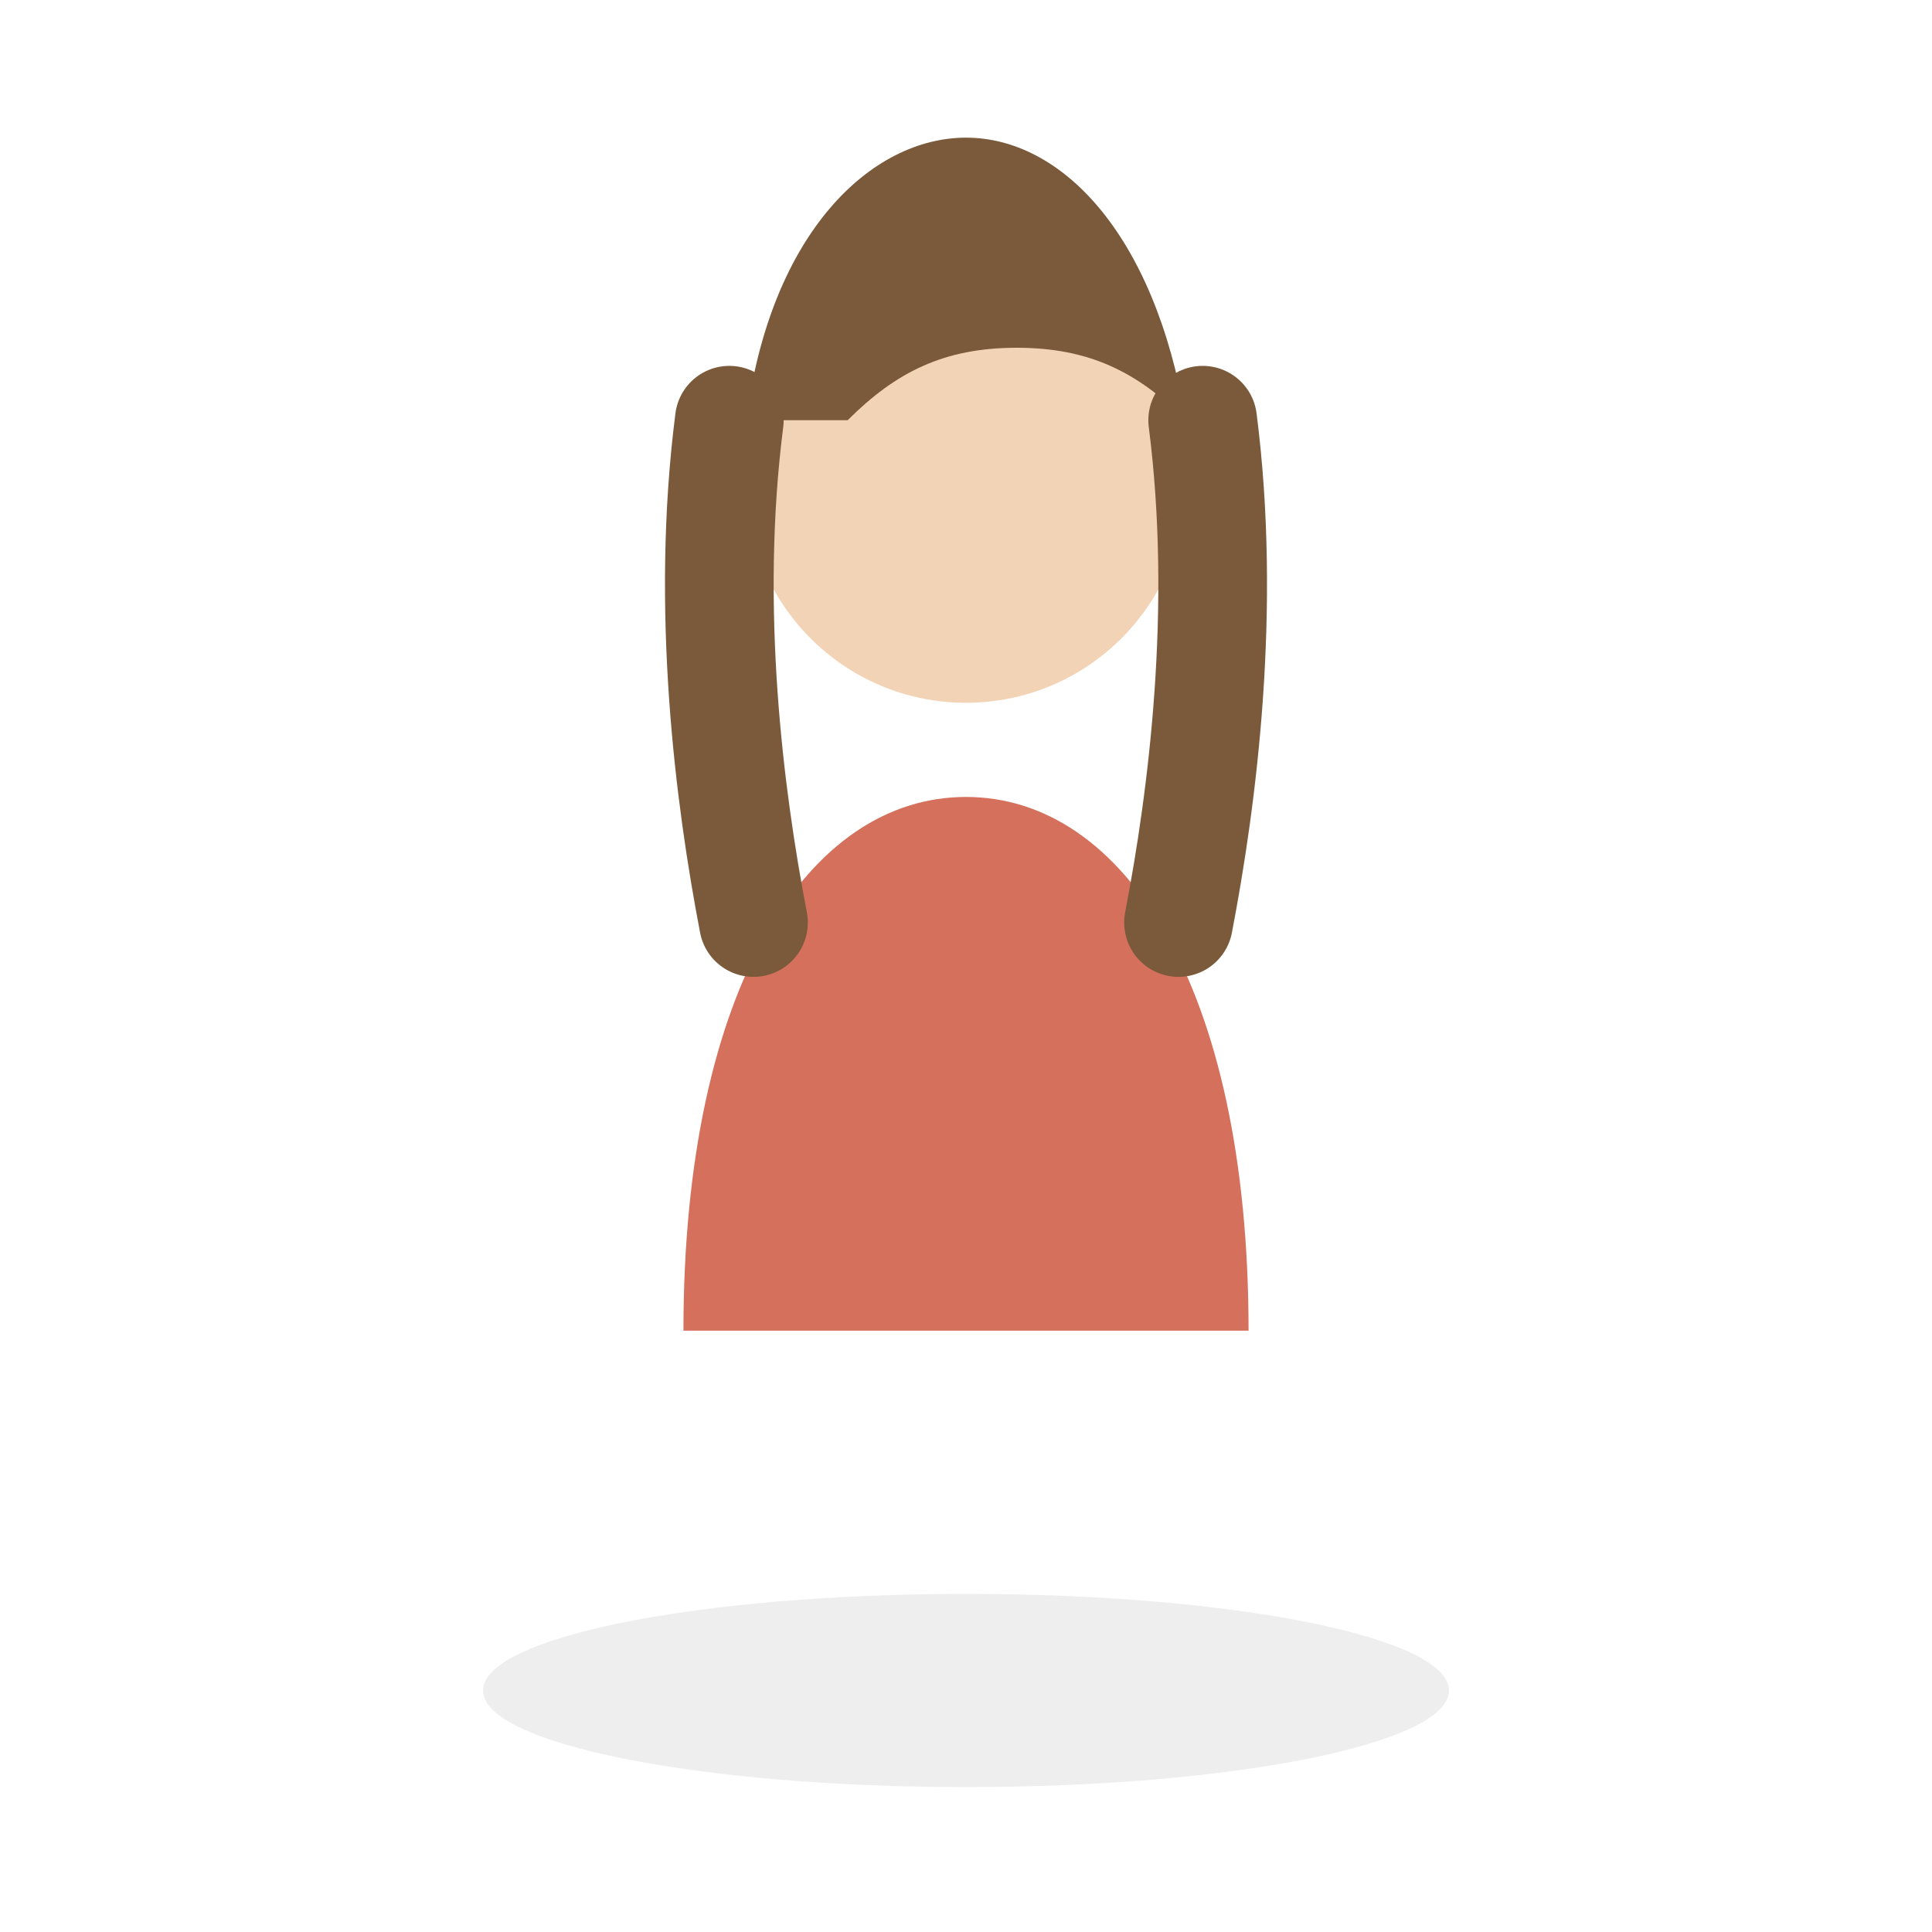
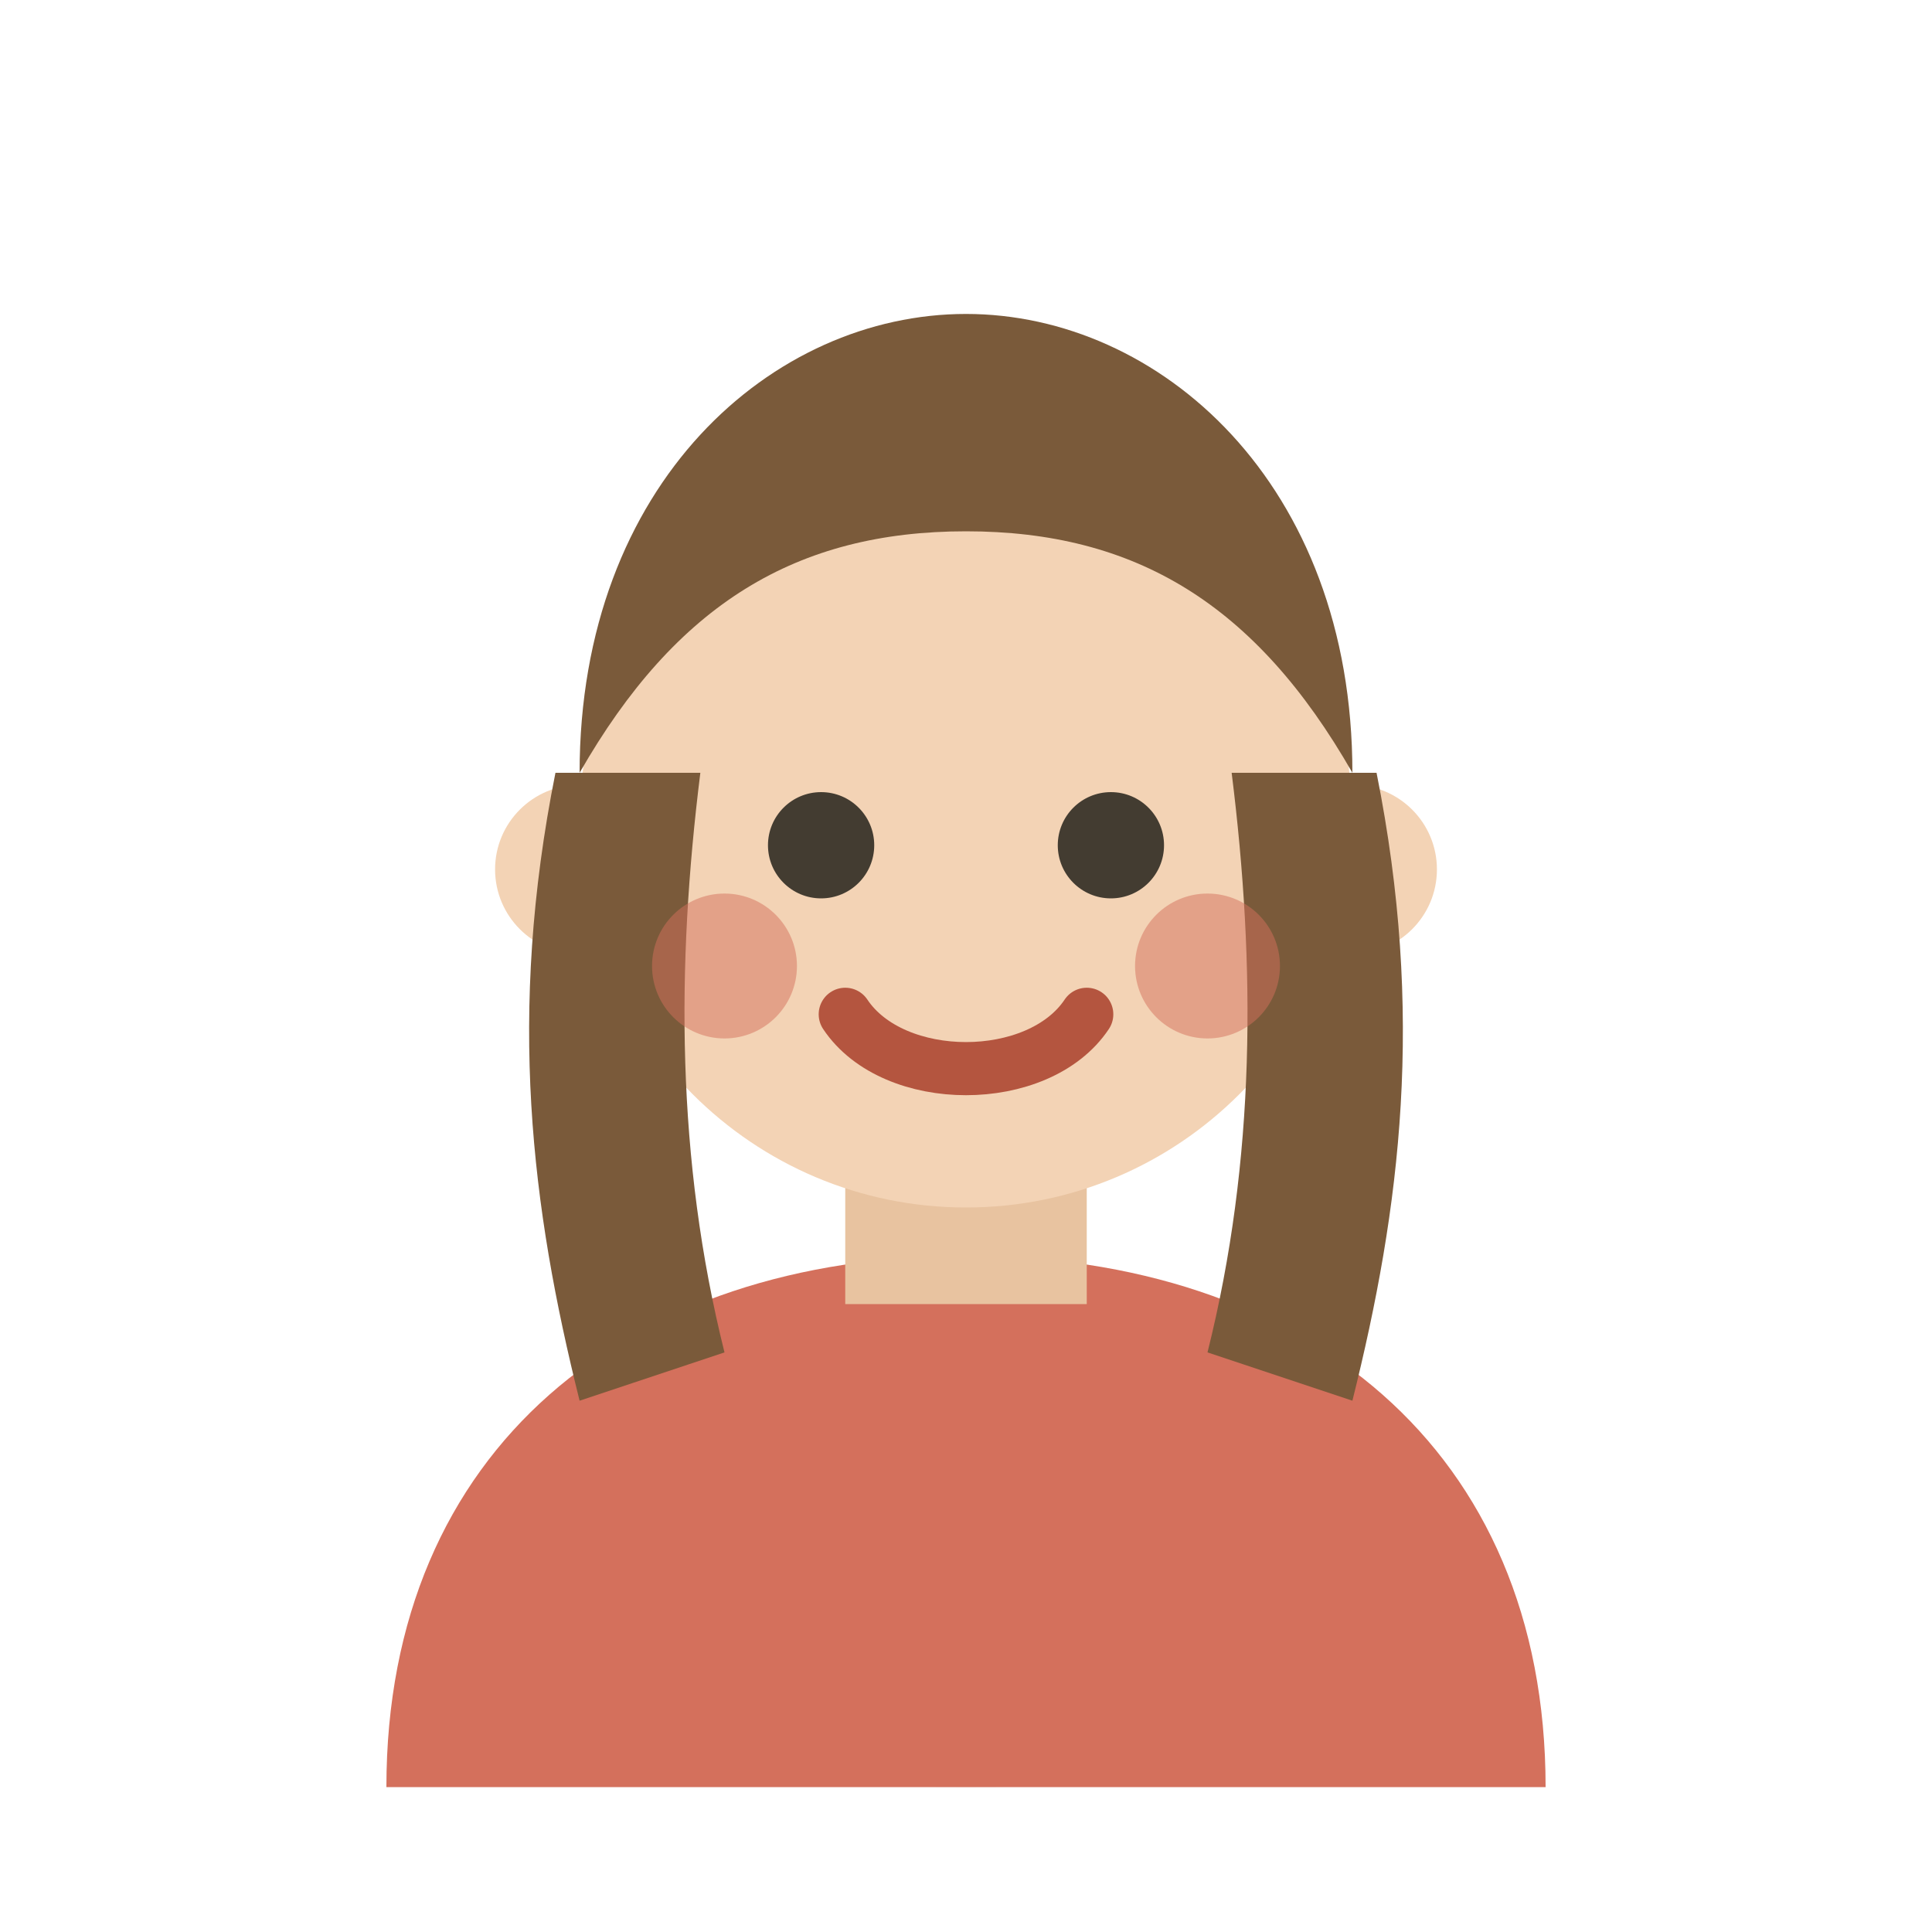
<svg xmlns="http://www.w3.org/2000/svg" viewBox="0 0 80 80" width="80" height="80" role="img" aria-label="여자">
  <ellipse cx="40" cy="70" rx="20" ry="4" fill="#000" opacity=".07" />
-   <circle cx="40" cy="20" r="9.1" fill="#F3D3B5" />
-   <path d="M28.3 55.1c0-14.3 5.2-22.1 11.7-22.1s11.7 7.8 11.7 22.1z" fill="#D4705C" />
-   <path d="M30.9 17.4c1-7.8 5.2-11.7 9.1-11.7s7.8 3.9 9.1 11.7c-2-2-4-3-7-3s-5 1-7 3z" fill="#7A5A3A" />
-   <path d="M30.2 17.4c-1 7.8 0 15.6 1 20.8M49.8 17.4c1 7.8 0 15.6-1 20.8" stroke="#7A5A3A" stroke-width="4.5" stroke-linecap="round" fill="none" />
+   <path d="M16.0 74.0c0-14 10-22 24-22s24 8 24 22z" fill="#D4705C" />
+   <rect x="35.0" y="44.0" width="10.0" height="10.0" fill="#E8C3A0" />
+   <circle cx="40" cy="34" r="16.0" fill="#F3D3B5" />
+   <circle cx="24.0" cy="36.0" r="3.5" fill="#F3D3B5" />
+   <circle cx="56.0" cy="36.0" r="3.5" fill="#F3D3B5" />
+   <path d="M24.0 32.0c0-12 8-19 16-19s16 7 16 19c-4-7-9-10-16-10s-12 3-16 10z" fill="#7A5A3A" />
+   <path d="M23.0 32.0c-2 10-1 18 1 26l6-2c-2-8-2-16-1-24zM57.0 32.0c2 10 1 18-1 26l-6-2c2-8 2-16 1-24z" fill="#7A5A3A" />
+   <circle cx="34.0" cy="35.0" r="2.2" fill="#433C31" />
+   <circle cx="46.0" cy="35.0" r="2.2" fill="#433C31" />
+   <path d="M35.0 42.0c2 3 8 3 10 0" stroke="#B4553F" stroke-width="2.2" stroke-linecap="round" fill="none" />
+   <circle cx="30.0" cy="40.0" r="3.0" fill="#D4705C" opacity=".5" />
+   <circle cx="50.0" cy="40.0" r="3.0" fill="#D4705C" opacity=".5" />
</svg>
